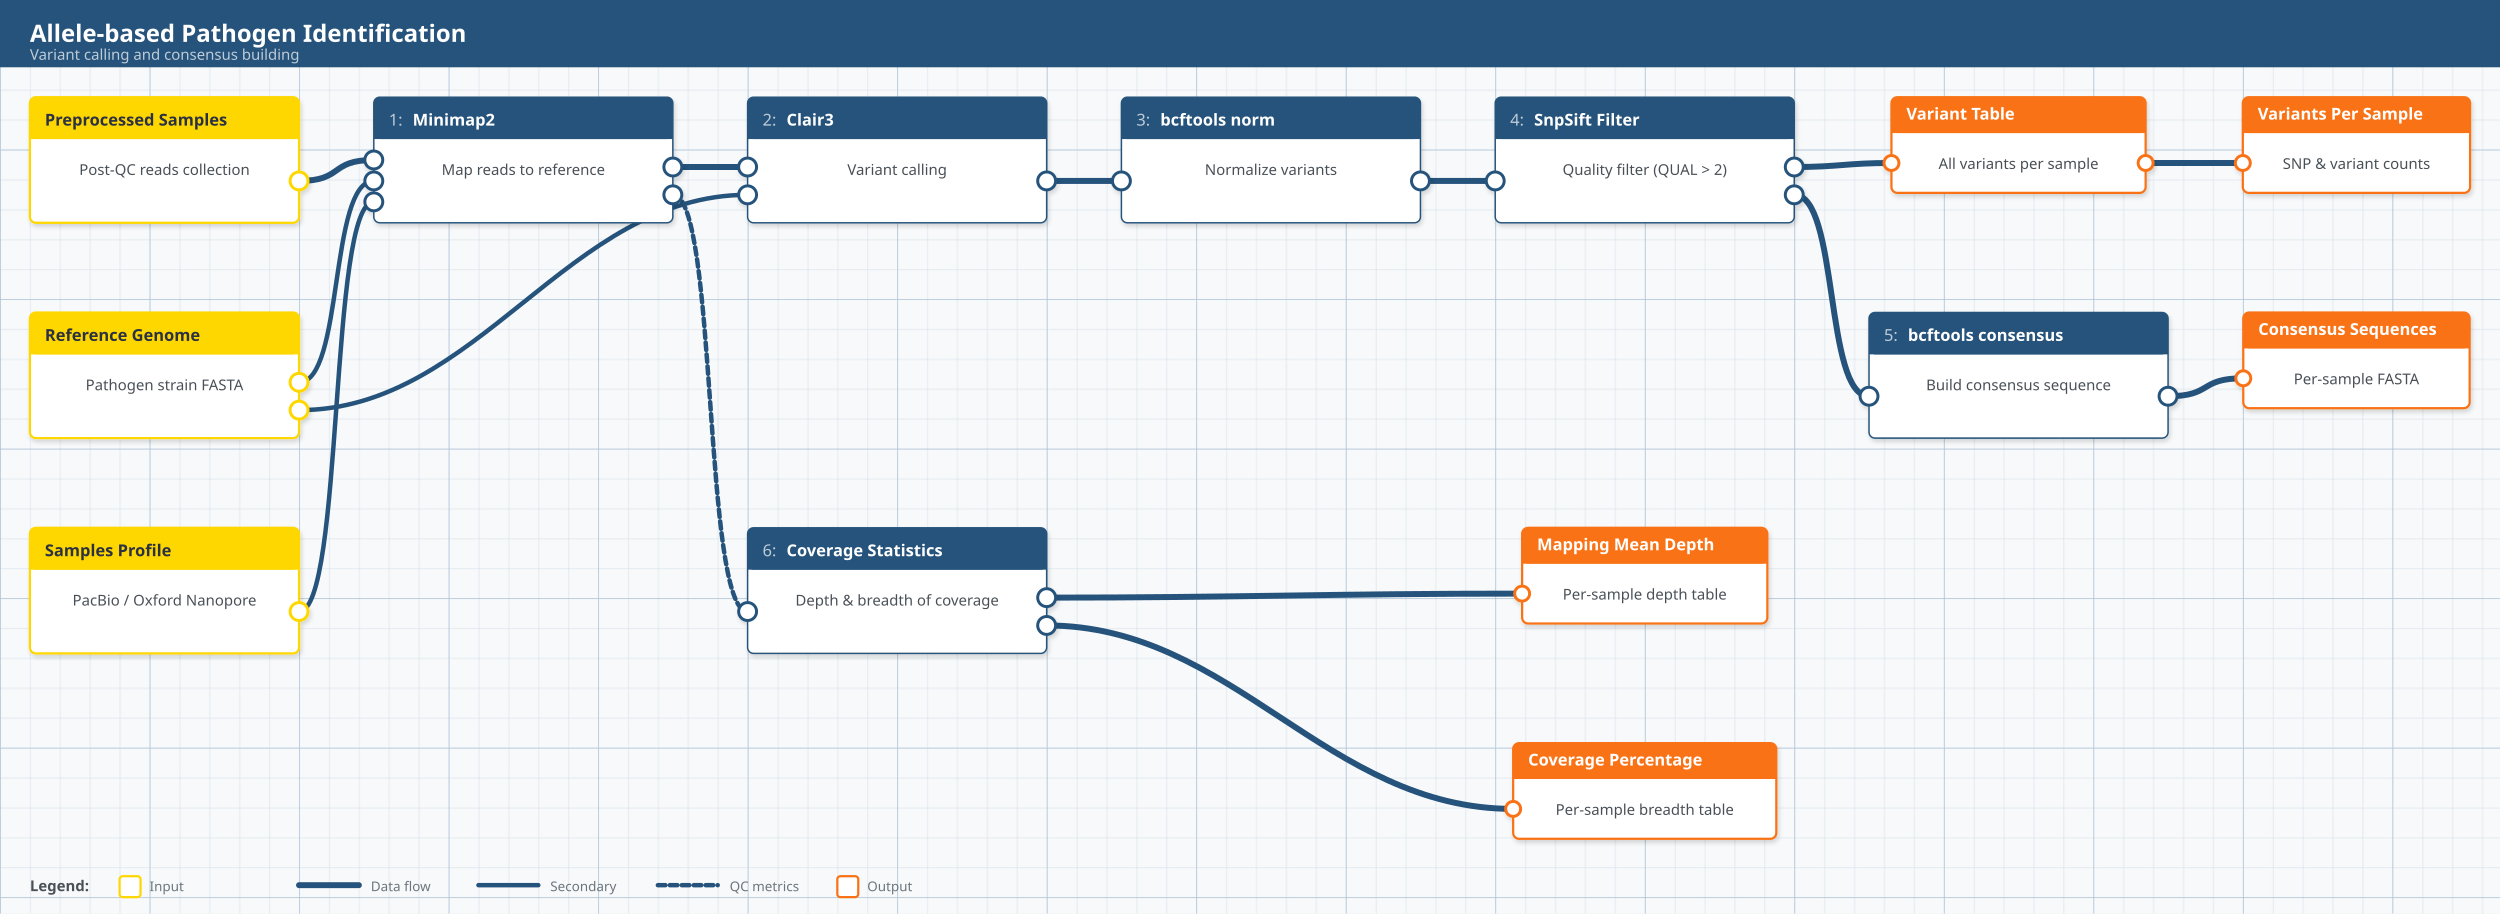
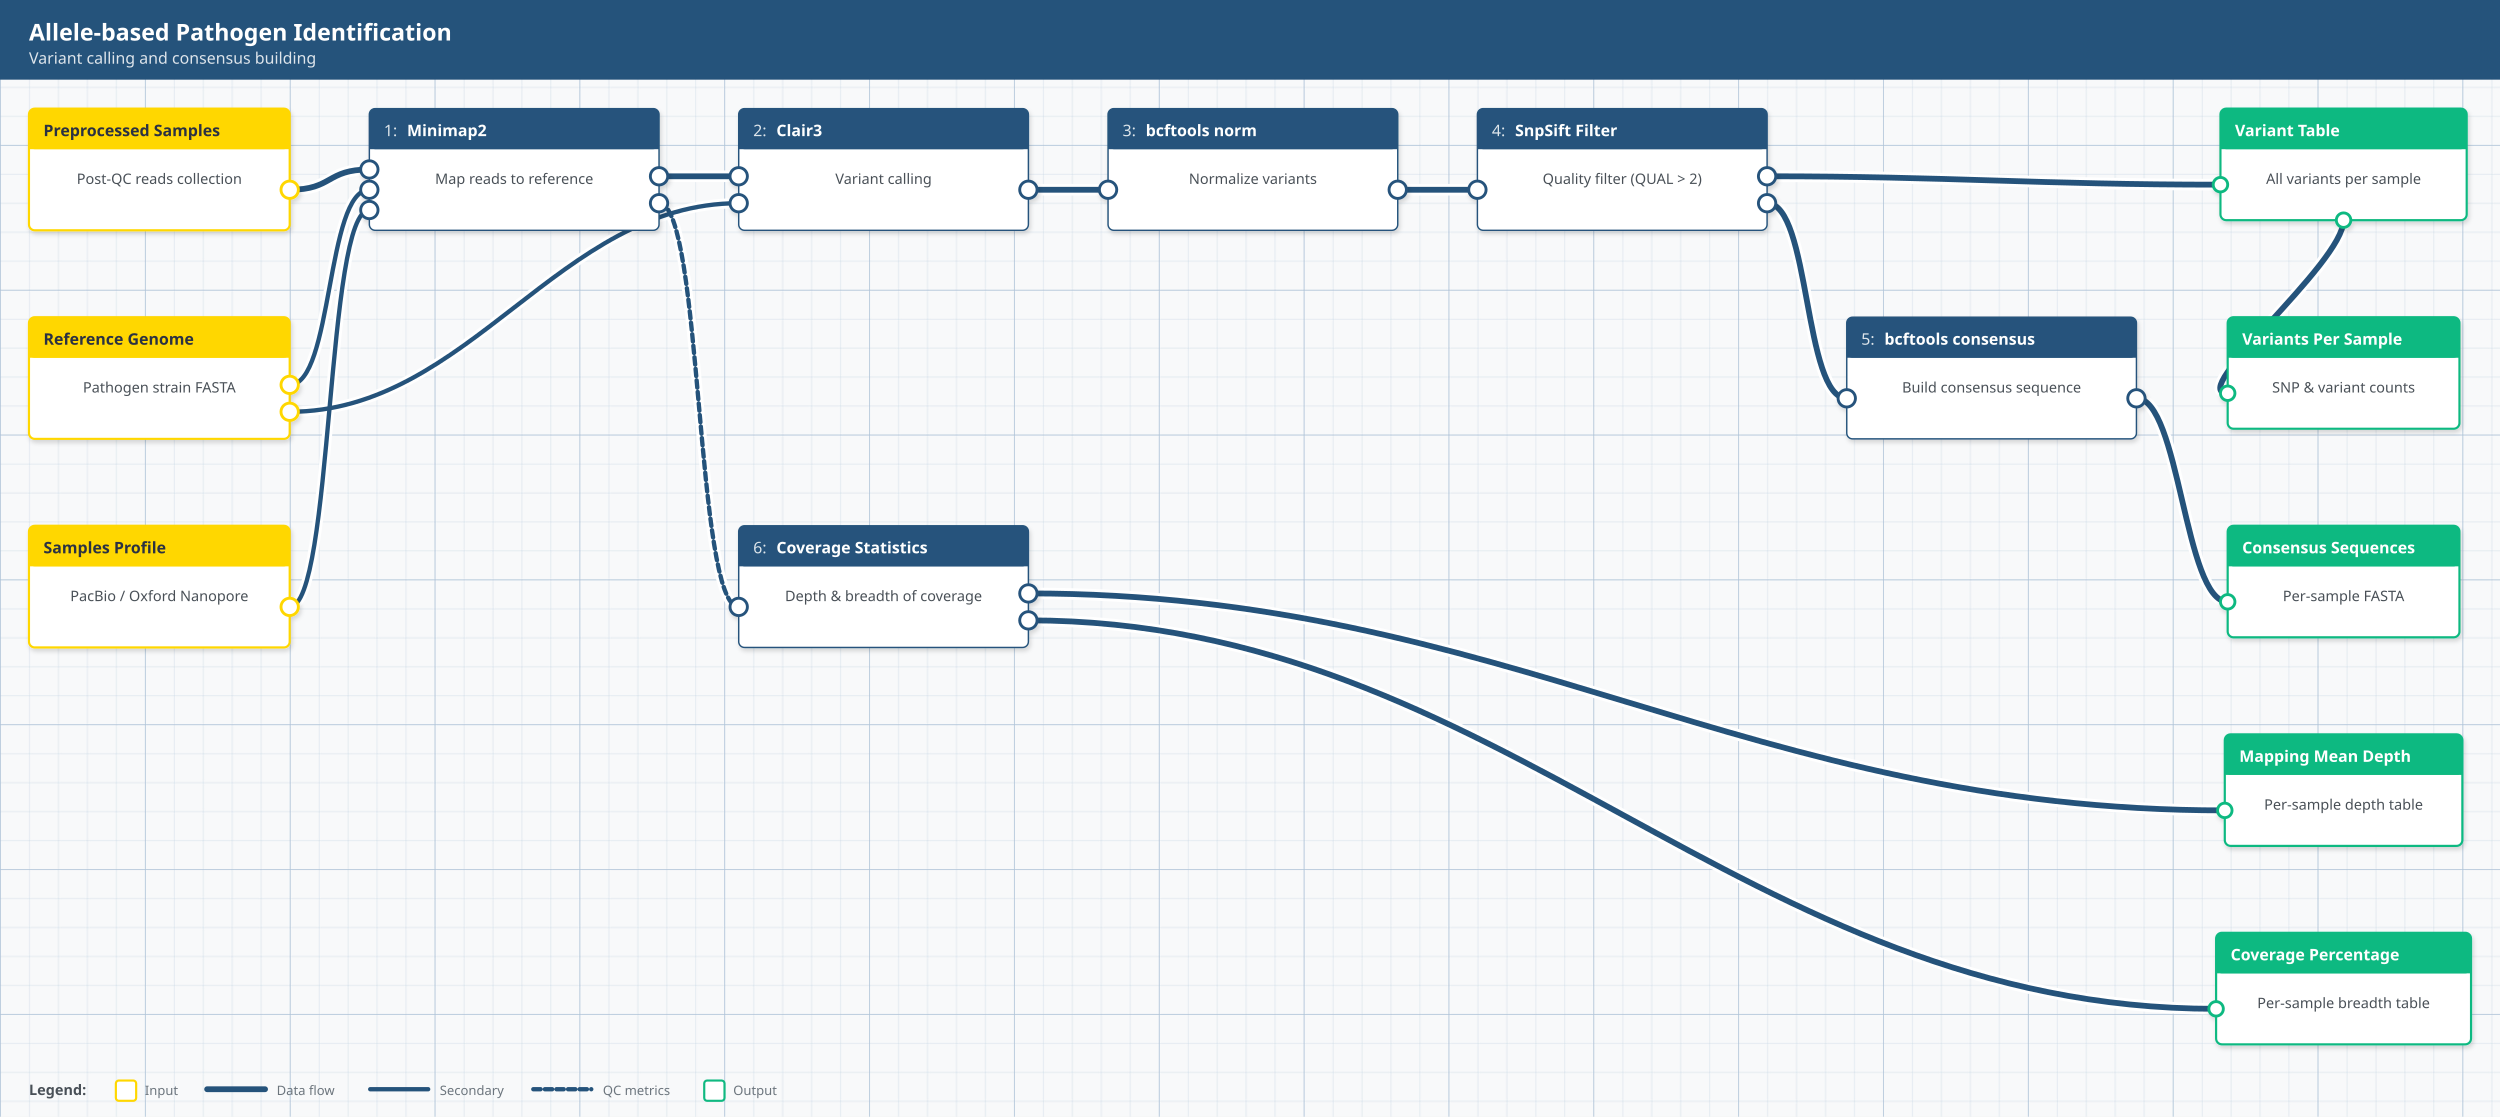
- <svg xmlns="http://www.w3.org/2000/svg" viewBox="0 0 1672 611" aria-label="Allele-based Pathogen Identification" role="img">
+ <svg xmlns="http://www.w3.org/2000/svg" viewBox="0 0 1726 771" aria-label="Allele-based Pathogen Identification" role="img">
  <defs>
    <pattern id="wd-grid" width="20" height="20" patternUnits="userSpaceOnUse">
      <path d="M 20 0 L 0 0 0 20" fill="none" stroke="#c5d5e4" stroke-width="0.5" />
    </pattern>
    <pattern id="wd-grid-major" width="100" height="100" patternUnits="userSpaceOnUse">
      <rect width="100" height="100" fill="url(#wd-grid)" />
      <path d="M 100 0 L 0 0 0 100" fill="none" stroke="#b0c4d8" stroke-width="1" />
    </pattern>
    <filter id="wd-shadow" x="-5%" y="-5%" width="115%" height="115%">
      <feDropShadow dx="1" dy="2" stdDeviation="1.5" flood-opacity="0.15" />
    </filter>
  </defs>
-   <rect width="1672" height="611" fill="#f8f9fa" />
-   <rect width="1672" height="611" fill="url(#wd-grid-major)" />
-   <rect x="0" y="0" width="1672" height="45" fill="#25537b" />
+   <rect width="1726" height="771" fill="#f8f9fa" />
+   <rect width="1726" height="771" fill="url(#wd-grid-major)" />
+   <rect x="0" y="0" width="1726" height="55" fill="#25537b" />
  <text x="20" y="28" font-family="system-ui, sans-serif" font-size="16" font-weight="600" fill="white">Allele-based Pathogen Identification</text>
-   <text x="20" y="40" font-family="system-ui, sans-serif" font-size="10" fill="rgba(255,255,255,0.7)">Variant calling and consensus building</text>
-   <path d="M 200.0 121.0 C 230.0 121.0, 220.0 107.0, 250.0 107.0" stroke="#25537b" fill="none" stroke-linecap="round" stroke-width="4" />
-   <path d="M 200.0 255.7 C 230.0 255.7, 220.0 121.0, 250.0 121.0" stroke="#25537b" fill="none" stroke-linecap="round" stroke-width="3" />
-   <path d="M 200.0 409.0 C 230.0 409.0, 220.0 135.0, 250.0 135.0" stroke="#25537b" fill="none" stroke-linecap="round" stroke-width="3" />
-   <path d="M 450.0 111.7 C 480.0 111.7, 470.0 111.7, 500.0 111.7" stroke="#25537b" fill="none" stroke-linecap="round" stroke-width="4" />
-   <path d="M 200.0 274.3 C 320.0 274.3, 380.0 130.3, 500.0 130.3" stroke="#25537b" fill="none" stroke-linecap="round" stroke-width="3" />
-   <path d="M 700.0 121.0 C 730.0 121.0, 720.0 121.0, 750.0 121.0" stroke="#25537b" fill="none" stroke-linecap="round" stroke-width="4" />
-   <path d="M 950.0 121.0 C 980.0 121.0, 970.0 121.0, 1000.0 121.0" stroke="#25537b" fill="none" stroke-linecap="round" stroke-width="4" />
-   <path d="M 1200.0 111.7 C 1230.0 111.7, 1235.0 109.0, 1265.0 109.0" stroke="#25537b" fill="none" stroke-linecap="round" stroke-width="4" />
-   <path d="M 1200.0 130.3 C 1230.0 130.3, 1220.0 265.0, 1250.0 265.0" stroke="#25537b" fill="none" stroke-linecap="round" stroke-width="4" />
-   <path d="M 1435.0 109.0 C 1465.0 109.0, 1470.0 109.0, 1500.0 109.0" stroke="#25537b" fill="none" stroke-linecap="round" stroke-width="4" />
-   <path d="M 1450.0 265.0 C 1480.0 265.0, 1470.3 253.0, 1500.3 253.0" stroke="#25537b" fill="none" stroke-linecap="round" stroke-width="4" />
-   <path d="M 450.0 130.3 C 480.0 130.3, 470.0 409.0, 500.0 409.0" stroke="#25537b" fill="none" stroke-linecap="round" stroke-width="3" stroke-dasharray="5 3" />
-   <path d="M 700.0 399.7 C 827.2 399.7, 890.8 397.0, 1018.0 397.0" stroke="#25537b" fill="none" stroke-linecap="round" stroke-width="4" />
-   <path d="M 700.0 418.3 C 824.8 418.3, 887.2 541.0, 1012.0 541.0" stroke="#25537b" fill="none" stroke-linecap="round" stroke-width="4" />
-   <g filter="url(#wd-shadow)" transform="translate(20.0, 65.0)">
+   <text x="20" y="44" font-family="system-ui, sans-serif" font-size="11" fill="rgba(255,255,255,0.85)">Variant calling and consensus building</text>
+   <path d="M 200.0 131.0 C 230.0 131.0, 225.0 117.0, 255.0 117.0" stroke="white" fill="none" stroke-linecap="round" stroke-width="8" />
+   <path d="M 200.0 265.7 C 230.0 265.7, 225.0 131.0, 255.0 131.0" stroke="white" fill="none" stroke-linecap="round" stroke-width="7" />
+   <path d="M 200.0 419.0 C 230.0 419.0, 225.0 145.0, 255.0 145.0" stroke="white" fill="none" stroke-linecap="round" stroke-width="7" />
+   <path d="M 455.0 121.7 C 485.0 121.7, 480.0 121.7, 510.0 121.7" stroke="white" fill="none" stroke-linecap="round" stroke-width="8" />
+   <path d="M 200.0 284.3 C 324.0 284.3, 386.0 140.3, 510.0 140.3" stroke="white" fill="none" stroke-linecap="round" stroke-width="7" />
+   <path d="M 710.0 131.0 C 740.0 131.0, 735.0 131.0, 765.0 131.0" stroke="white" fill="none" stroke-linecap="round" stroke-width="8" />
+   <path d="M 965.0 131.0 C 995.0 131.0, 990.0 131.0, 1020.0 131.0" stroke="white" fill="none" stroke-linecap="round" stroke-width="8" />
+   <path d="M 1220.0 121.7 C 1345.2 121.7, 1407.8 127.5, 1533.0 127.5" stroke="white" fill="none" stroke-linecap="round" stroke-width="8" />
+   <path d="M 1220.0 140.3 C 1250.0 140.3, 1245.0 275.0, 1275.0 275.0" stroke="white" fill="none" stroke-linecap="round" stroke-width="8" />
+   <path d="M 1618.0 152.0 C 1618.0 182.0, 1508.0 271.5, 1538.0 271.5" stroke="white" fill="none" stroke-linecap="round" stroke-width="8" />
+   <path d="M 1475.0 275.0 C 1505.0 275.0, 1508.0 415.5, 1538.0 415.5" stroke="white" fill="none" stroke-linecap="round" stroke-width="8" />
+   <path d="M 455.0 140.3 C 485.0 140.3, 480.0 419.0, 510.0 419.0" stroke="white" fill="none" stroke-linecap="round" stroke-width="7" />
+   <path d="M 710.0 409.7 C 1040.4 409.7, 1205.6 559.5, 1536.0 559.5" stroke="white" fill="none" stroke-linecap="round" stroke-width="8" />
+   <path d="M 710.0 428.3 C 1038.0 428.3, 1202.0 696.5, 1530.0 696.5" stroke="white" fill="none" stroke-linecap="round" stroke-width="8" />
+   <path d="M 200.0 131.0 C 230.0 131.0, 225.0 117.0, 255.0 117.0" stroke="#25537b" fill="none" stroke-linecap="round" stroke-width="4" />
+   <path d="M 200.0 265.7 C 230.0 265.7, 225.0 131.0, 255.0 131.0" stroke="#25537b" fill="none" stroke-linecap="round" stroke-width="3" />
+   <path d="M 200.0 419.0 C 230.0 419.0, 225.0 145.0, 255.0 145.0" stroke="#25537b" fill="none" stroke-linecap="round" stroke-width="3" />
+   <path d="M 455.0 121.7 C 485.0 121.7, 480.0 121.7, 510.0 121.7" stroke="#25537b" fill="none" stroke-linecap="round" stroke-width="4" />
+   <path d="M 200.0 284.3 C 324.0 284.3, 386.0 140.3, 510.0 140.3" stroke="#25537b" fill="none" stroke-linecap="round" stroke-width="3" />
+   <path d="M 710.0 131.0 C 740.0 131.0, 735.0 131.0, 765.0 131.0" stroke="#25537b" fill="none" stroke-linecap="round" stroke-width="4" />
+   <path d="M 965.0 131.0 C 995.0 131.0, 990.0 131.0, 1020.0 131.0" stroke="#25537b" fill="none" stroke-linecap="round" stroke-width="4" />
+   <path d="M 1220.0 121.7 C 1345.2 121.7, 1407.8 127.5, 1533.0 127.5" stroke="#25537b" fill="none" stroke-linecap="round" stroke-width="4" />
+   <path d="M 1220.0 140.3 C 1250.0 140.3, 1245.0 275.0, 1275.0 275.0" stroke="#25537b" fill="none" stroke-linecap="round" stroke-width="4" />
+   <path d="M 1618.0 152.0 C 1618.0 182.0, 1508.0 271.5, 1538.0 271.5" stroke="#25537b" fill="none" stroke-linecap="round" stroke-width="4" />
+   <path d="M 1475.0 275.0 C 1505.0 275.0, 1508.0 415.5, 1538.0 415.5" stroke="#25537b" fill="none" stroke-linecap="round" stroke-width="4" />
+   <path d="M 455.0 140.3 C 485.0 140.3, 480.0 419.0, 510.0 419.0" stroke="#25537b" fill="none" stroke-linecap="round" stroke-width="3" stroke-dasharray="5 3" />
+   <path d="M 710.0 409.7 C 1040.4 409.7, 1205.6 559.5, 1536.0 559.5" stroke="#25537b" fill="none" stroke-linecap="round" stroke-width="4" />
+   <path d="M 710.0 428.3 C 1038.0 428.3, 1202.0 696.5, 1530.0 696.5" stroke="#25537b" fill="none" stroke-linecap="round" stroke-width="4" />
+   <g filter="url(#wd-shadow)" transform="translate(20.0, 75.0)">
    <rect width="180.0" height="84.0" rx="4" fill="white" stroke="#ffd700" stroke-width="1.5" />
    <rect width="180.0" height="28" rx="4" fill="#ffd700" />
    <rect x="0" y="24" width="180.0" height="4" fill="#ffd700" />
    <text x="10" y="19" font-family="system-ui, sans-serif" font-size="11" font-weight="600" fill="#2C3143">Preprocessed Samples</text>
    <text x="90.0" y="52" text-anchor="middle" font-family="system-ui, sans-serif" font-size="10" fill="#495057">Post-QC reads collection</text>
    <circle cx="180.0" cy="56.0" r="6" fill="white" stroke="#ffd700" stroke-width="2" />
  </g>
-   <g filter="url(#wd-shadow)" transform="translate(20.0, 209.0)">
+   <g filter="url(#wd-shadow)" transform="translate(20.0, 219.0)">
    <rect width="180.0" height="84.0" rx="4" fill="white" stroke="#ffd700" stroke-width="1.5" />
    <rect width="180.0" height="28" rx="4" fill="#ffd700" />
    <rect x="0" y="24" width="180.0" height="4" fill="#ffd700" />
    <text x="10" y="19" font-family="system-ui, sans-serif" font-size="11" font-weight="600" fill="#2C3143">Reference Genome</text>
    <text x="90.0" y="52" text-anchor="middle" font-family="system-ui, sans-serif" font-size="10" fill="#495057">Pathogen strain FASTA</text>
    <circle cx="180.0" cy="46.7" r="6" fill="white" stroke="#ffd700" stroke-width="2" />
    <circle cx="180.0" cy="65.3" r="6" fill="white" stroke="#ffd700" stroke-width="2" />
  </g>
-   <g filter="url(#wd-shadow)" transform="translate(20.0, 353.0)">
+   <g filter="url(#wd-shadow)" transform="translate(20.0, 363.0)">
    <rect width="180.0" height="84.0" rx="4" fill="white" stroke="#ffd700" stroke-width="1.5" />
    <rect width="180.0" height="28" rx="4" fill="#ffd700" />
    <rect x="0" y="24" width="180.0" height="4" fill="#ffd700" />
    <text x="10" y="19" font-family="system-ui, sans-serif" font-size="11" font-weight="600" fill="#2C3143">Samples Profile</text>
    <text x="90.0" y="52" text-anchor="middle" font-family="system-ui, sans-serif" font-size="10" fill="#495057">PacBio / Oxford Nanopore</text>
    <circle cx="180.0" cy="56.0" r="6" fill="white" stroke="#ffd700" stroke-width="2" />
  </g>
-   <g filter="url(#wd-shadow)" transform="translate(250.0, 65.0)">
+   <g filter="url(#wd-shadow)" transform="translate(255.0, 75.0)">
    <rect width="200.0" height="84.0" rx="4" fill="white" stroke="#25537b" stroke-width="1" />
    <rect width="200.0" height="28" rx="4" fill="#25537b" />
    <rect x="0" y="24" width="200.0" height="4" fill="#25537b" />
-     <text x="10" y="19" font-family="system-ui, sans-serif" font-size="11" fill="rgba(255,255,255,0.7)">1:</text>
+     <text x="10" y="19" font-family="system-ui, sans-serif" font-size="11" font-weight="500" fill="rgba(255,255,255,0.85)">1:</text>
    <text x="26" y="19" font-family="system-ui, sans-serif" font-size="11" font-weight="600" fill="white">Minimap2</text>
    <text x="100.0" y="52" text-anchor="middle" font-family="system-ui, sans-serif" font-size="10" fill="#495057">Map reads to reference</text>
    <circle cx="0.0" cy="42.0" r="6" fill="white" stroke="#25537b" stroke-width="2" />
    <circle cx="0.0" cy="56.0" r="6" fill="white" stroke="#25537b" stroke-width="2" />
    <circle cx="0.0" cy="70.0" r="6" fill="white" stroke="#25537b" stroke-width="2" />
    <circle cx="200.0" cy="46.7" r="6" fill="white" stroke="#25537b" stroke-width="2" />
    <circle cx="200.0" cy="65.3" r="6" fill="white" stroke="#25537b" stroke-width="2" />
  </g>
-   <g filter="url(#wd-shadow)" transform="translate(500.0, 65.0)">
+   <g filter="url(#wd-shadow)" transform="translate(510.0, 75.0)">
    <rect width="200.0" height="84.0" rx="4" fill="white" stroke="#25537b" stroke-width="1" />
    <rect width="200.0" height="28" rx="4" fill="#25537b" />
    <rect x="0" y="24" width="200.0" height="4" fill="#25537b" />
-     <text x="10" y="19" font-family="system-ui, sans-serif" font-size="11" fill="rgba(255,255,255,0.7)">2:</text>
+     <text x="10" y="19" font-family="system-ui, sans-serif" font-size="11" font-weight="500" fill="rgba(255,255,255,0.85)">2:</text>
    <text x="26" y="19" font-family="system-ui, sans-serif" font-size="11" font-weight="600" fill="white">Clair3</text>
    <text x="100.0" y="52" text-anchor="middle" font-family="system-ui, sans-serif" font-size="10" fill="#495057">Variant calling</text>
    <circle cx="0.0" cy="46.7" r="6" fill="white" stroke="#25537b" stroke-width="2" />
    <circle cx="0.0" cy="65.3" r="6" fill="white" stroke="#25537b" stroke-width="2" />
    <circle cx="200.0" cy="56.0" r="6" fill="white" stroke="#25537b" stroke-width="2" />
  </g>
-   <g filter="url(#wd-shadow)" transform="translate(750.0, 65.0)">
+   <g filter="url(#wd-shadow)" transform="translate(765.0, 75.0)">
    <rect width="200.0" height="84.0" rx="4" fill="white" stroke="#25537b" stroke-width="1" />
    <rect width="200.0" height="28" rx="4" fill="#25537b" />
    <rect x="0" y="24" width="200.0" height="4" fill="#25537b" />
-     <text x="10" y="19" font-family="system-ui, sans-serif" font-size="11" fill="rgba(255,255,255,0.7)">3:</text>
+     <text x="10" y="19" font-family="system-ui, sans-serif" font-size="11" font-weight="500" fill="rgba(255,255,255,0.85)">3:</text>
    <text x="26" y="19" font-family="system-ui, sans-serif" font-size="11" font-weight="600" fill="white">bcftools norm</text>
    <text x="100.0" y="52" text-anchor="middle" font-family="system-ui, sans-serif" font-size="10" fill="#495057">Normalize variants</text>
    <circle cx="0.0" cy="56.0" r="6" fill="white" stroke="#25537b" stroke-width="2" />
    <circle cx="200.0" cy="56.0" r="6" fill="white" stroke="#25537b" stroke-width="2" />
  </g>
-   <g filter="url(#wd-shadow)" transform="translate(1000.0, 65.0)">
+   <g filter="url(#wd-shadow)" transform="translate(1020.0, 75.0)">
    <rect width="200.0" height="84.0" rx="4" fill="white" stroke="#25537b" stroke-width="1" />
    <rect width="200.0" height="28" rx="4" fill="#25537b" />
    <rect x="0" y="24" width="200.0" height="4" fill="#25537b" />
-     <text x="10" y="19" font-family="system-ui, sans-serif" font-size="11" fill="rgba(255,255,255,0.7)">4:</text>
+     <text x="10" y="19" font-family="system-ui, sans-serif" font-size="11" font-weight="500" fill="rgba(255,255,255,0.85)">4:</text>
    <text x="26" y="19" font-family="system-ui, sans-serif" font-size="11" font-weight="600" fill="white">SnpSift Filter</text>
    <text x="100.0" y="52" text-anchor="middle" font-family="system-ui, sans-serif" font-size="10" fill="#495057">Quality filter (QUAL &gt; 2)</text>
    <circle cx="0.0" cy="56.0" r="6" fill="white" stroke="#25537b" stroke-width="2" />
    <circle cx="200.0" cy="46.7" r="6" fill="white" stroke="#25537b" stroke-width="2" />
    <circle cx="200.0" cy="65.3" r="6" fill="white" stroke="#25537b" stroke-width="2" />
  </g>
-   <g filter="url(#wd-shadow)" transform="translate(1250.0, 209.0)">
+   <g filter="url(#wd-shadow)" transform="translate(1275.0, 219.0)">
    <rect width="200.0" height="84.0" rx="4" fill="white" stroke="#25537b" stroke-width="1" />
    <rect width="200.0" height="28" rx="4" fill="#25537b" />
    <rect x="0" y="24" width="200.0" height="4" fill="#25537b" />
-     <text x="10" y="19" font-family="system-ui, sans-serif" font-size="11" fill="rgba(255,255,255,0.7)">5:</text>
+     <text x="10" y="19" font-family="system-ui, sans-serif" font-size="11" font-weight="500" fill="rgba(255,255,255,0.85)">5:</text>
    <text x="26" y="19" font-family="system-ui, sans-serif" font-size="11" font-weight="600" fill="white">bcftools consensus</text>
    <text x="100.0" y="52" text-anchor="middle" font-family="system-ui, sans-serif" font-size="10" fill="#495057">Build consensus sequence</text>
    <circle cx="0.0" cy="56.0" r="6" fill="white" stroke="#25537b" stroke-width="2" />
    <circle cx="200.0" cy="56.0" r="6" fill="white" stroke="#25537b" stroke-width="2" />
  </g>
-   <g filter="url(#wd-shadow)" transform="translate(500.0, 353.0)">
+   <g filter="url(#wd-shadow)" transform="translate(510.0, 363.0)">
    <rect width="200.0" height="84.0" rx="4" fill="white" stroke="#25537b" stroke-width="1" />
    <rect width="200.0" height="28" rx="4" fill="#25537b" />
    <rect x="0" y="24" width="200.0" height="4" fill="#25537b" />
-     <text x="10" y="19" font-family="system-ui, sans-serif" font-size="11" fill="rgba(255,255,255,0.7)">6:</text>
+     <text x="10" y="19" font-family="system-ui, sans-serif" font-size="11" font-weight="500" fill="rgba(255,255,255,0.85)">6:</text>
    <text x="26" y="19" font-family="system-ui, sans-serif" font-size="11" font-weight="600" fill="white">Coverage Statistics</text>
    <text x="100.0" y="52" text-anchor="middle" font-family="system-ui, sans-serif" font-size="10" fill="#495057">Depth &amp; breadth of coverage</text>
    <circle cx="0.0" cy="56.0" r="6" fill="white" stroke="#25537b" stroke-width="2" />
    <circle cx="200.0" cy="46.7" r="6" fill="white" stroke="#25537b" stroke-width="2" />
    <circle cx="200.0" cy="65.3" r="6" fill="white" stroke="#25537b" stroke-width="2" />
  </g>
-   <g filter="url(#wd-shadow)" transform="translate(1265.0, 65.0)">
-     <rect width="170.0" height="64.0" rx="4" fill="white" stroke="#f97316" stroke-width="1.5" />
-     <rect width="170.0" height="24" rx="4" fill="#f97316" />
-     <rect x="0" y="20" width="170.0" height="4" fill="#f97316" />
-     <text x="10" y="15" font-family="system-ui, sans-serif" font-size="11" font-weight="600" fill="white">Variant Table</text>
-     <text x="85.0" y="48" text-anchor="middle" font-family="system-ui, sans-serif" font-size="10" fill="#495057">All variants per sample</text>
-     <circle cx="0.0" cy="44.0" r="5" fill="white" stroke="#f97316" stroke-width="2" />
-     <circle cx="170.0" cy="44.0" r="5" fill="white" stroke="#f97316" stroke-width="2" />
+   <g filter="url(#wd-shadow)" transform="translate(1533.0, 75.0)">
+     <rect width="170.0" height="77.0" rx="4" fill="white" stroke="#10b981" stroke-width="1.5" />
+     <rect width="170.0" height="28" rx="4" fill="#10b981" />
+     <rect x="0" y="24" width="170.0" height="4" fill="#10b981" />
+     <text x="10" y="19" font-family="system-ui, sans-serif" font-size="11" font-weight="600" fill="white">Variant Table</text>
+     <text x="85.0" y="52" text-anchor="middle" font-family="system-ui, sans-serif" font-size="10" fill="#495057">All variants per sample</text>
+     <circle cx="0.0" cy="52.5" r="5" fill="white" stroke="#10b981" stroke-width="2" />
+     <circle cx="85.0" cy="77.0" r="5" fill="white" stroke="#10b981" stroke-width="2" />
  </g>
-   <g filter="url(#wd-shadow)" transform="translate(1500.0, 65.0)">
-     <rect width="152.0" height="64.0" rx="4" fill="white" stroke="#f97316" stroke-width="1.5" />
-     <rect width="152.0" height="24" rx="4" fill="#f97316" />
-     <rect x="0" y="20" width="152.0" height="4" fill="#f97316" />
-     <text x="10" y="15" font-family="system-ui, sans-serif" font-size="11" font-weight="600" fill="white">Variants Per Sample</text>
-     <text x="76.0" y="48" text-anchor="middle" font-family="system-ui, sans-serif" font-size="10" fill="#495057">SNP &amp; variant counts</text>
-     <circle cx="0.0" cy="44.0" r="5" fill="white" stroke="#f97316" stroke-width="2" />
+   <g filter="url(#wd-shadow)" transform="translate(1538.0, 219.0)">
+     <rect width="160.0" height="77.0" rx="4" fill="white" stroke="#10b981" stroke-width="1.5" />
+     <rect width="160.0" height="28" rx="4" fill="#10b981" />
+     <rect x="0" y="24" width="160.0" height="4" fill="#10b981" />
+     <text x="10" y="19" font-family="system-ui, sans-serif" font-size="11" font-weight="600" fill="white">Variants Per Sample</text>
+     <text x="80.0" y="52" text-anchor="middle" font-family="system-ui, sans-serif" font-size="10" fill="#495057">SNP &amp; variant counts</text>
+     <circle cx="0.0" cy="52.5" r="5" fill="white" stroke="#10b981" stroke-width="2" />
  </g>
-   <g filter="url(#wd-shadow)" transform="translate(1500.3, 209.0)">
-     <rect width="151.4" height="64.0" rx="4" fill="white" stroke="#f97316" stroke-width="1.5" />
-     <rect width="151.4" height="24" rx="4" fill="#f97316" />
-     <rect x="0" y="20" width="151.4" height="4" fill="#f97316" />
-     <text x="10" y="15" font-family="system-ui, sans-serif" font-size="11" font-weight="600" fill="white">Consensus Sequences</text>
-     <text x="75.7" y="48" text-anchor="middle" font-family="system-ui, sans-serif" font-size="10" fill="#495057">Per-sample FASTA</text>
-     <circle cx="0.0" cy="44.0" r="5" fill="white" stroke="#f97316" stroke-width="2" />
+   <g filter="url(#wd-shadow)" transform="translate(1538.0, 363.0)">
+     <rect width="160.0" height="77.0" rx="4" fill="white" stroke="#10b981" stroke-width="1.5" />
+     <rect width="160.0" height="28" rx="4" fill="#10b981" />
+     <rect x="0" y="24" width="160.0" height="4" fill="#10b981" />
+     <text x="10" y="19" font-family="system-ui, sans-serif" font-size="11" font-weight="600" fill="white">Consensus Sequences</text>
+     <text x="80.0" y="52" text-anchor="middle" font-family="system-ui, sans-serif" font-size="10" fill="#495057">Per-sample FASTA</text>
+     <circle cx="0.0" cy="52.5" r="5" fill="white" stroke="#10b981" stroke-width="2" />
  </g>
-   <g filter="url(#wd-shadow)" transform="translate(1018.0, 353.0)">
-     <rect width="164.0" height="64.0" rx="4" fill="white" stroke="#f97316" stroke-width="1.5" />
-     <rect width="164.0" height="24" rx="4" fill="#f97316" />
-     <rect x="0" y="20" width="164.0" height="4" fill="#f97316" />
-     <text x="10" y="15" font-family="system-ui, sans-serif" font-size="11" font-weight="600" fill="white">Mapping Mean Depth</text>
-     <text x="82.0" y="48" text-anchor="middle" font-family="system-ui, sans-serif" font-size="10" fill="#495057">Per-sample depth table</text>
-     <circle cx="0.0" cy="44.0" r="5" fill="white" stroke="#f97316" stroke-width="2" />
+   <g filter="url(#wd-shadow)" transform="translate(1536.0, 507.0)">
+     <rect width="164.0" height="77.0" rx="4" fill="white" stroke="#10b981" stroke-width="1.5" />
+     <rect width="164.0" height="28" rx="4" fill="#10b981" />
+     <rect x="0" y="24" width="164.0" height="4" fill="#10b981" />
+     <text x="10" y="19" font-family="system-ui, sans-serif" font-size="11" font-weight="600" fill="white">Mapping Mean Depth</text>
+     <text x="82.0" y="52" text-anchor="middle" font-family="system-ui, sans-serif" font-size="10" fill="#495057">Per-sample depth table</text>
+     <circle cx="0.0" cy="52.5" r="5" fill="white" stroke="#10b981" stroke-width="2" />
  </g>
-   <g filter="url(#wd-shadow)" transform="translate(1012.0, 497.0)">
-     <rect width="176.0" height="64.0" rx="4" fill="white" stroke="#f97316" stroke-width="1.5" />
-     <rect width="176.0" height="24" rx="4" fill="#f97316" />
-     <rect x="0" y="20" width="176.0" height="4" fill="#f97316" />
-     <text x="10" y="15" font-family="system-ui, sans-serif" font-size="11" font-weight="600" fill="white">Coverage Percentage</text>
-     <text x="88.0" y="48" text-anchor="middle" font-family="system-ui, sans-serif" font-size="10" fill="#495057">Per-sample breadth table</text>
-     <circle cx="0.0" cy="44.0" r="5" fill="white" stroke="#f97316" stroke-width="2" />
+   <g filter="url(#wd-shadow)" transform="translate(1530.0, 644.0)">
+     <rect width="176.0" height="77.0" rx="4" fill="white" stroke="#10b981" stroke-width="1.5" />
+     <rect width="176.0" height="28" rx="4" fill="#10b981" />
+     <rect x="0" y="24" width="176.0" height="4" fill="#10b981" />
+     <text x="10" y="19" font-family="system-ui, sans-serif" font-size="11" font-weight="600" fill="white">Coverage Percentage</text>
+     <text x="88.0" y="52" text-anchor="middle" font-family="system-ui, sans-serif" font-size="10" fill="#495057">Per-sample breadth table</text>
+     <circle cx="0.0" cy="52.5" r="5" fill="white" stroke="#10b981" stroke-width="2" />
  </g>
-   <g transform="translate(20, 596)">
+   <g transform="translate(20, 756)">
    <text x="0" y="0" font-family="system-ui, sans-serif" font-size="10" font-weight="600" fill="#495057">Legend:</text>
    <rect x="60" y="-10" width="14" height="14" rx="2" fill="white" stroke="#ffd700" stroke-width="1.5" />
    <text x="80" y="0" font-family="system-ui, sans-serif" font-size="9" fill="#6c757d">Input</text>
-     <line x1="180" y1="-4" x2="220" y2="-4" stroke="#25537b" stroke-width="4" stroke-linecap="round" />
-     <text x="228" y="0" font-family="system-ui, sans-serif" font-size="9" fill="#6c757d">Data flow</text>
-     <line x1="300" y1="-4" x2="340" y2="-4" stroke="#25537b" stroke-width="3" stroke-linecap="round" />
-     <text x="348" y="0" font-family="system-ui, sans-serif" font-size="9" fill="#6c757d">Secondary</text>
-     <line x1="420" y1="-4" x2="460" y2="-4" stroke="#25537b" stroke-width="3" stroke-linecap="round" stroke-dasharray="5 3" />
-     <text x="468" y="0" font-family="system-ui, sans-serif" font-size="9" fill="#6c757d">QC metrics</text>
-     <rect x="540" y="-10" width="14" height="14" rx="2" fill="white" stroke="#f97316" stroke-width="1.5" />
-     <text x="560" y="0" font-family="system-ui, sans-serif" font-size="9" fill="#6c757d">Output</text>
+     <line x1="123.0" y1="-4" x2="163.0" y2="-4" stroke="#25537b" stroke-width="4" stroke-linecap="round" />
+     <text x="171.0" y="0" font-family="system-ui, sans-serif" font-size="9" fill="#6c757d">Data flow</text>
+     <line x1="235.6" y1="-4" x2="275.6" y2="-4" stroke="#25537b" stroke-width="3" stroke-linecap="round" />
+     <text x="283.6" y="0" font-family="system-ui, sans-serif" font-size="9" fill="#6c757d">Secondary</text>
+     <line x1="348.2" y1="-4" x2="388.2" y2="-4" stroke="#25537b" stroke-width="3" stroke-linecap="round" stroke-dasharray="5 3" />
+     <text x="396.2" y="0" font-family="system-ui, sans-serif" font-size="9" fill="#6c757d">QC metrics</text>
+     <rect x="466.2" y="-10" width="14" height="14" rx="2" fill="white" stroke="#10b981" stroke-width="1.5" />
+     <text x="486.2" y="0" font-family="system-ui, sans-serif" font-size="9" fill="#6c757d">Output</text>
  </g>
</svg>
